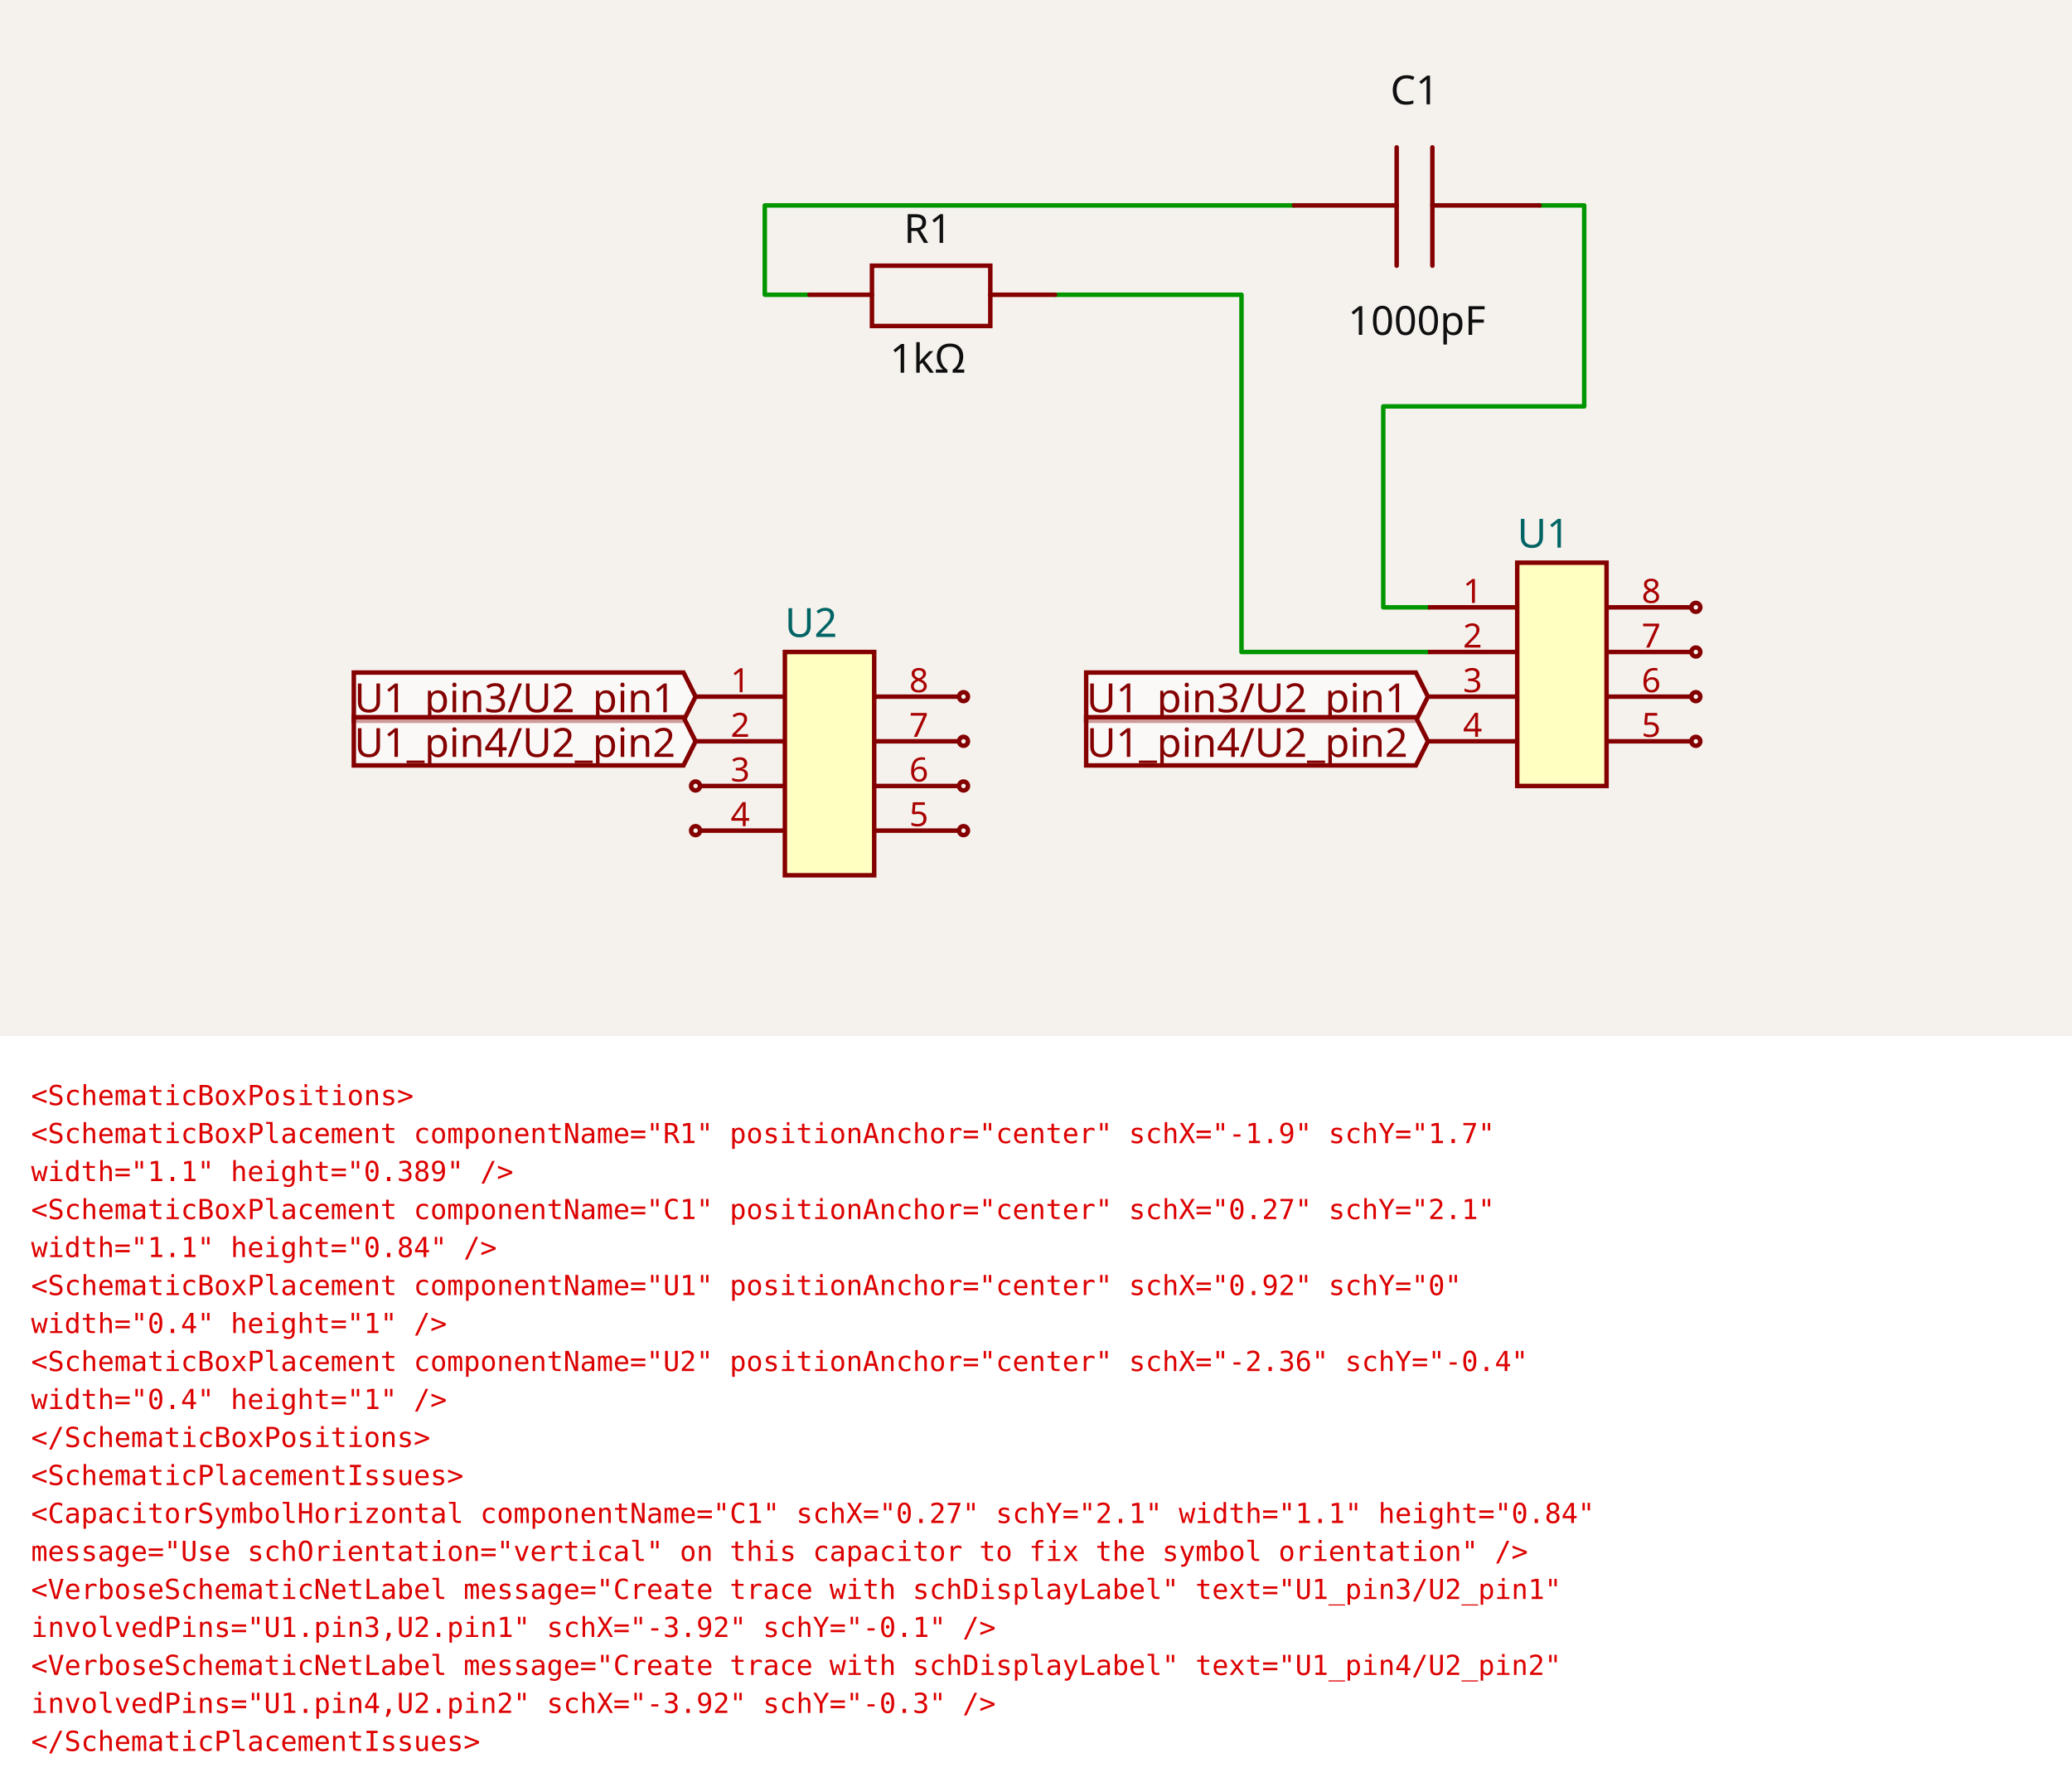
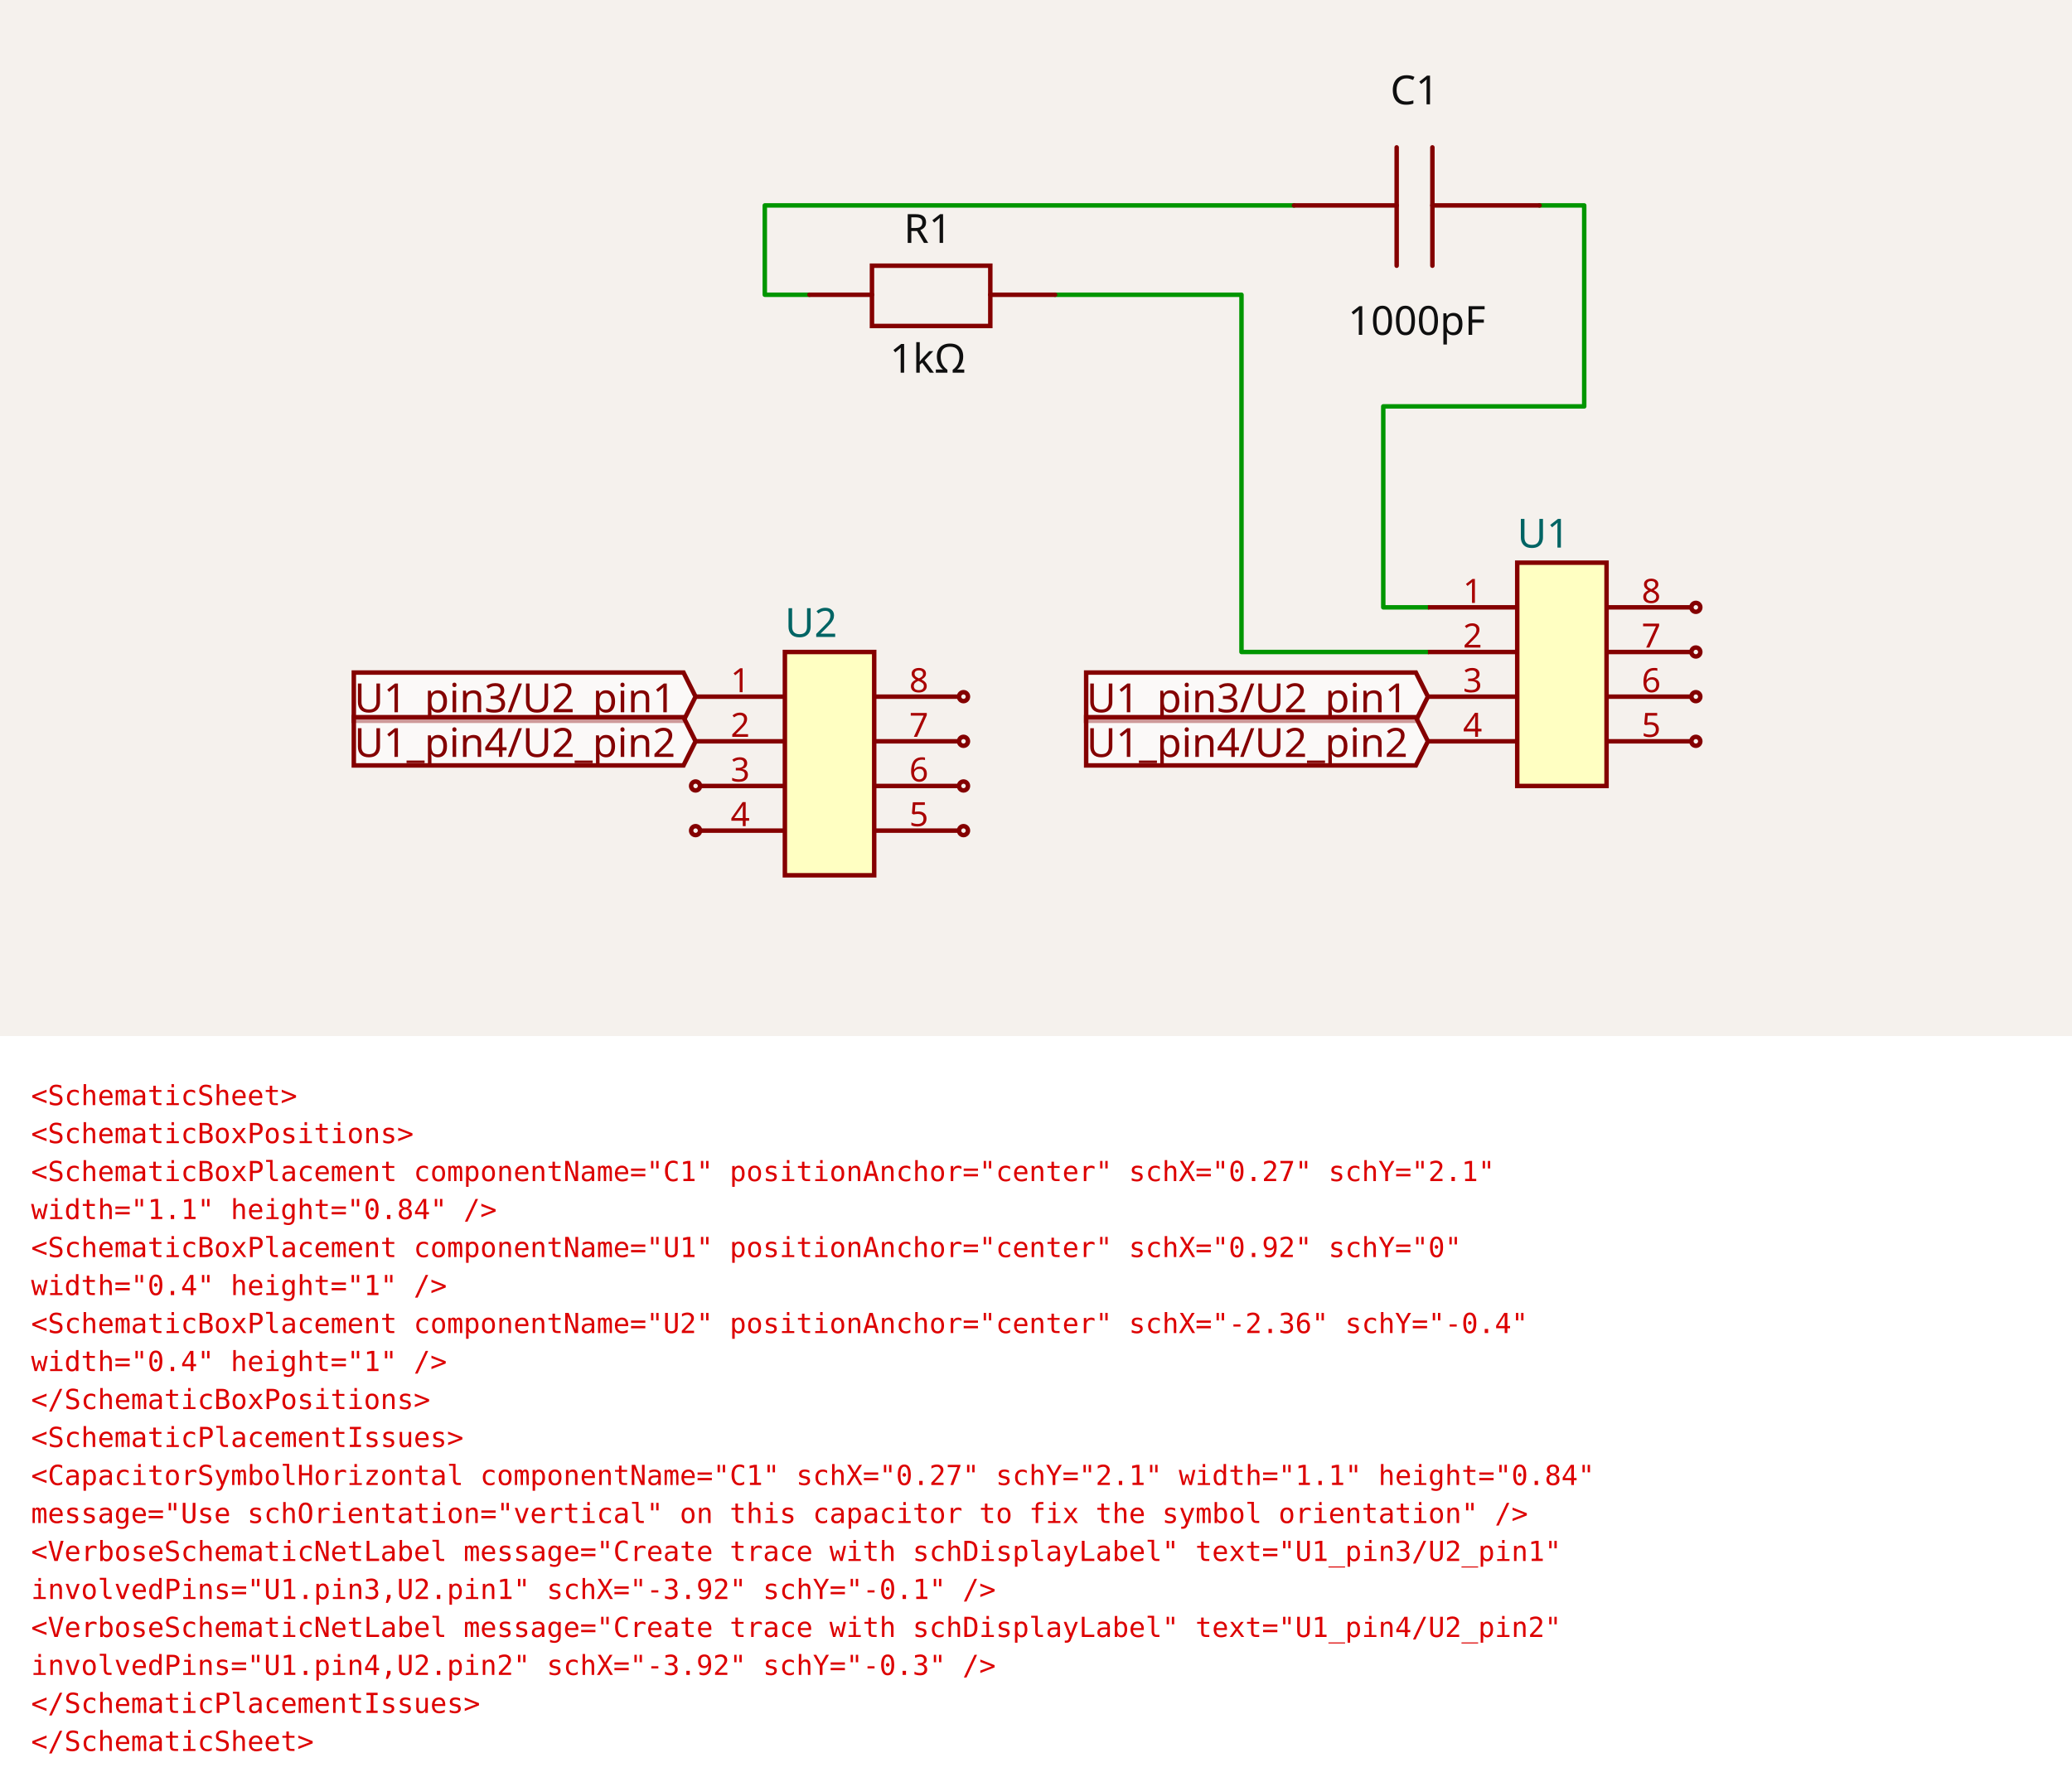
<svg xmlns="http://www.w3.org/2000/svg" width="1200" height="1032" viewBox="0 0 1200 1032" role="img" aria-label="schematic analysis fixture">
  <g transform="translate(0, 0)">
    <style>
              .boundary { fill: rgb(245, 241, 237); }
              .schematic-boundary { fill: none; stroke: #fff; }
              .component { fill: none; stroke: rgb(132, 0, 0); }
              .chip { fill: rgb(255, 255, 194); stroke: rgb(132, 0, 0); }
              .component-pin { fill: none; stroke: rgb(132, 0, 0); }
              /* Basic per-trace hover fallback */
              .trace:hover {
                filter: invert(1);
              }
              .trace:hover .trace-crossing-outline {
                opacity: 0;
              }
              .trace:hover .trace-junction {
                filter: invert(1);
              }
              /* Net-hover highlighting: when a trace or its overlays are hovered,
                 invert color for all traces (base + overlays) sharing the same
                 subcircuit connectivity key. Also hide crossing outline during hover. */
-               svg:has(:is(g.trace[data-subcircuit-connectivity-map-key="unnamedsubcircuit1330_connectivity_net1"], g.trace-overlays[data-subcircuit-connectivity-map-key="unnamedsubcircuit1330_connectivity_net1"]):hover) :is(g.trace[data-subcircuit-connectivity-map-key="unnamedsubcircuit1330_connectivity_net1"], g.trace-overlays[data-subcircuit-connectivity-map-key="unnamedsubcircuit1330_connectivity_net1"]) { filter: invert(1); }
- svg:has(:is(g.trace[data-subcircuit-connectivity-map-key="unnamedsubcircuit1330_connectivity_net1"], g.trace-overlays[data-subcircuit-connectivity-map-key="unnamedsubcircuit1330_connectivity_net1"]):hover) g.trace-overlays[data-subcircuit-connectivity-map-key="unnamedsubcircuit1330_connectivity_net1"] .trace-crossing-outline { opacity: 0; }
- svg:has(:is(g.trace[data-subcircuit-connectivity-map-key="undefined"], g.trace-overlays[data-subcircuit-connectivity-map-key="undefined"]):hover) :is(g.trace[data-subcircuit-connectivity-map-key="undefined"], g.trace-overlays[data-subcircuit-connectivity-map-key="undefined"]) { filter: invert(1); }
- svg:has(:is(g.trace[data-subcircuit-connectivity-map-key="undefined"], g.trace-overlays[data-subcircuit-connectivity-map-key="undefined"]):hover) g.trace-overlays[data-subcircuit-connectivity-map-key="undefined"] .trace-crossing-outline { opacity: 0; }
+               svg:has(:is(g.trace[data-subcircuit-connectivity-map-key="unnamedsubcircuitsubcircuit_source_group_0_connectivity_net1"], g.trace-overlays[data-subcircuit-connectivity-map-key="unnamedsubcircuitsubcircuit_source_group_0_connectivity_net1"]):hover) :is(g.trace[data-subcircuit-connectivity-map-key="unnamedsubcircuitsubcircuit_source_group_0_connectivity_net1"], g.trace-overlays[data-subcircuit-connectivity-map-key="unnamedsubcircuitsubcircuit_source_group_0_connectivity_net1"]) { filter: invert(1); }
+ svg:has(:is(g.trace[data-subcircuit-connectivity-map-key="unnamedsubcircuitsubcircuit_source_group_0_connectivity_net1"], g.trace-overlays[data-subcircuit-connectivity-map-key="unnamedsubcircuitsubcircuit_source_group_0_connectivity_net1"]):hover) g.trace-overlays[data-subcircuit-connectivity-map-key="unnamedsubcircuitsubcircuit_source_group_0_connectivity_net1"] .trace-crossing-outline { opacity: 0; }
+ svg:has(:is(g.trace[data-subcircuit-connectivity-map-key="unnamedsubcircuitsubcircuit_source_group_0_connectivity_net0"], g.trace-overlays[data-subcircuit-connectivity-map-key="unnamedsubcircuitsubcircuit_source_group_0_connectivity_net0"]):hover) :is(g.trace[data-subcircuit-connectivity-map-key="unnamedsubcircuitsubcircuit_source_group_0_connectivity_net0"], g.trace-overlays[data-subcircuit-connectivity-map-key="unnamedsubcircuitsubcircuit_source_group_0_connectivity_net0"]) { filter: invert(1); }
+ svg:has(:is(g.trace[data-subcircuit-connectivity-map-key="unnamedsubcircuitsubcircuit_source_group_0_connectivity_net0"], g.trace-overlays[data-subcircuit-connectivity-map-key="unnamedsubcircuitsubcircuit_source_group_0_connectivity_net0"]):hover) g.trace-overlays[data-subcircuit-connectivity-map-key="unnamedsubcircuitsubcircuit_source_group_0_connectivity_net0"] .trace-crossing-outline { opacity: 0; }
+ svg:has(:is(g.trace[data-subcircuit-connectivity-map-key="unnamedsubcircuitsubcircuit_source_group_0_connectivity_net2"], g.trace-overlays[data-subcircuit-connectivity-map-key="unnamedsubcircuitsubcircuit_source_group_0_connectivity_net2"]):hover) :is(g.trace[data-subcircuit-connectivity-map-key="unnamedsubcircuitsubcircuit_source_group_0_connectivity_net2"], g.trace-overlays[data-subcircuit-connectivity-map-key="unnamedsubcircuitsubcircuit_source_group_0_connectivity_net2"]) { filter: invert(1); }
+ svg:has(:is(g.trace[data-subcircuit-connectivity-map-key="unnamedsubcircuitsubcircuit_source_group_0_connectivity_net2"], g.trace-overlays[data-subcircuit-connectivity-map-key="unnamedsubcircuitsubcircuit_source_group_0_connectivity_net2"]):hover) g.trace-overlays[data-subcircuit-connectivity-map-key="unnamedsubcircuitsubcircuit_source_group_0_connectivity_net2"] .trace-crossing-outline { opacity: 0; }
              .text { font-family: sans-serif; fill: rgb(0, 150, 0); }
              .pin-number { fill: rgb(169, 0, 0); }
              .port-label { fill: rgb(0, 100, 100); }
              .component-name { fill: rgb(0, 100, 100); }
+ 
            </style>
    <rect class="boundary" x="0" y="0" width="1200" height="600" />
-     <g class="trace" data-layer="base" data-circuit-json-type="schematic_trace" data-schematic-trace-id="schematic_trace_0" data-subcircuit-connectivity-map-key="unnamedsubcircuit1330_connectivity_net1">
-       <path d="M 826.983 351.724 L 801.121 351.724 L 801.121 235.345 L 917.5 235.345 L 917.5 118.966 L 891.638 118.966" class="trace-invisible-hover-outline" stroke="rgb(0, 150, 0)" fill="none" stroke-width="20.69px" stroke-linecap="round" opacity="0" stroke-linejoin="round" />
-       <path d="M 826.983 351.724 L 801.121 351.724 L 801.121 235.345 L 917.5 235.345 L 917.5 118.966 L 891.638 118.966" stroke="rgb(0, 150, 0)" fill="none" stroke-width="2.586px" stroke-linecap="round" stroke-linejoin="round" />
-     </g>
-     <g class="trace" data-layer="base" data-circuit-json-type="schematic_trace" data-schematic-trace-id="schematic_trace_1">
-       <path d="M 749.397 118.966 L 442.931 118.966 L 442.931 170.69 L 468.793 170.69" class="trace-invisible-hover-outline" stroke="rgb(0, 150, 0)" fill="none" stroke-width="20.69px" stroke-linecap="round" opacity="0" stroke-linejoin="round" />
-       <path d="M 749.397 118.966 L 442.931 118.966 L 442.931 170.69 L 468.793 170.69" stroke="rgb(0, 150, 0)" fill="none" stroke-width="2.586px" stroke-linecap="round" stroke-linejoin="round" />
-     </g>
-     <g class="trace" data-layer="base" data-circuit-json-type="schematic_trace" data-schematic-trace-id="schematic_trace_2">
-       <path d="M 826.983 377.586 L 719.009 377.586 L 719.009 170.69 L 611.034 170.69" class="trace-invisible-hover-outline" stroke="rgb(0, 150, 0)" fill="none" stroke-width="20.69px" stroke-linecap="round" opacity="0" stroke-linejoin="round" />
-       <path d="M 826.983 377.586 L 719.009 377.586 L 719.009 170.69 L 611.034 170.69" stroke="rgb(0, 150, 0)" fill="none" stroke-width="2.586px" stroke-linecap="round" stroke-linejoin="round" />
-     </g>
-     <g class="trace-overlays" data-layer="overlay" data-circuit-json-type="schematic_trace" data-schematic-trace-id="schematic_trace_0" data-subcircuit-connectivity-map-key="unnamedsubcircuit1330_connectivity_net1" />
-     <g class="trace-overlays" data-layer="overlay" data-circuit-json-type="schematic_trace" data-schematic-trace-id="schematic_trace_1" />
-     <g class="trace-overlays" data-layer="overlay" data-circuit-json-type="schematic_trace" data-schematic-trace-id="schematic_trace_2" />
-     <g data-circuit-json-type="schematic_component" data-schematic-component-id="schematic_component_0">
-       <rect class="component-overlay" x="468.793" y="153.879" width="142.241" height="34.914" fill="transparent" />
-       <path d="M 468.793 170.69 L 505 170.69" stroke="rgb(132, 0, 0)" fill="none" stroke-width="2.586px" stroke-linecap="round" />
-       <path d="M 573.534 170.69 L 611.034 170.69" stroke="rgb(132, 0, 0)" fill="none" stroke-width="2.586px" stroke-linecap="round" />
-       <path d="M 539.914 153.879 L 573.534 153.879 L 573.534 188.793 L 505 188.793 L 505 153.879 L 539.914 153.879" stroke="rgb(132, 0, 0)" fill="none" stroke-width="2.586px" stroke-linecap="round" />
-       <text x="537.328" y="147.484" stroke="rgb(245, 241, 237)" stroke-width="2.586px" paint-order="stroke" fill="rgb(15, 15, 15)" font-family="sans-serif" text-anchor="middle" dominant-baseline="ideographic" font-size="23.276px">R1</text>
-       <text x="537.328" y="197.774" fill="rgb(15, 15, 15)" font-family="sans-serif" text-anchor="middle" dominant-baseline="hanging" font-size="23.276px">1kΩ</text>
-     </g>
-     <g data-circuit-json-type="schematic_component" data-schematic-component-id="schematic_component_1">
-       <rect class="component-overlay" x="749.397" y="85.345" width="142.241" height="68.534" fill="transparent" />
-       <path d="M 891.638 118.966 L 829.569 118.966" stroke="rgb(132, 0, 0)" fill="none" stroke-width="2.586px" stroke-linecap="round" />
-       <path d="M 808.879 118.966 L 749.397 118.966" stroke="rgb(132, 0, 0)" fill="none" stroke-width="2.586px" stroke-linecap="round" />
-       <path d="M 829.569 85.345 L 829.569 153.879" stroke="rgb(132, 0, 0)" fill="none" stroke-width="2.586px" stroke-linecap="round" />
-       <path d="M 808.879 85.345 L 808.879 153.879" stroke="rgb(132, 0, 0)" fill="none" stroke-width="2.586px" stroke-linecap="round" />
-       <text x="819.224" y="67.241" stroke="rgb(245, 241, 237)" stroke-width="2.586px" paint-order="stroke" fill="rgb(15, 15, 15)" font-family="sans-serif" text-anchor="middle" dominant-baseline="ideographic" font-size="23.276px">C1</text>
-       <text x="820.517" y="175.862" fill="rgb(15, 15, 15)" font-family="sans-serif" text-anchor="middle" dominant-baseline="hanging" font-size="23.276px">1000pF</text>
-     </g>
-     <g data-circuit-json-type="schematic_component" data-schematic-component-id="schematic_component_2">
-       <rect class="component chip" x="878.707" y="325.862" width="51.724" height="129.31" stroke-width="2.586px" fill="rgb(255, 255, 194)" stroke="rgb(132, 0, 0)" />
-       <rect class="component-overlay" x="878.707" y="325.862" width="51.724" height="129.31" fill="transparent" />
-       <text x="878.707" y="471.983" fill="#006464" text-anchor="start" dominant-baseline="middle" font-family="sans-serif" font-size="23.276px" transform="rotate(0, 878.7069, 471.9828)" />
-       <text x="878.707" y="309.052" fill="#006464" text-anchor="start" dominant-baseline="middle" font-family="sans-serif" font-size="23.276px" transform="rotate(0, 878.7069, 309.0517)">U1</text>
-       <line class="component-pin" x1="878.707" y1="351.724" x2="826.983" y2="351.724" stroke-width="2.586px" />
-       <g data-schematic-port-id="source_port_4">
+     <g class="trace sch-trace" data-layer="base" data-circuit-json-type="schematic_trace" data-schematic-trace-id="schematic_trace_0" data-subcircuit-connectivity-map-key="unnamedsubcircuitsubcircuit_source_group_0_connectivity_net1">
+       <path d="M 826.983 351.724 L 801.121 351.724 L 801.121 235.345 L 917.5 235.345 L 917.5 118.966 L 891.638 118.966" class="trace-invisible-hover-outline sch-trace-hitbox" stroke="rgb(0, 150, 0)" fill="none" stroke-width="20.69px" stroke-linecap="round" opacity="0" stroke-linejoin="round" />
+       <path class="sch-trace-path" d="M 826.983 351.724 L 801.121 351.724 L 801.121 235.345 L 917.5 235.345 L 917.5 118.966 L 891.638 118.966" stroke="rgb(0, 150, 0)" fill="none" stroke-width="2.586px" stroke-linecap="round" stroke-linejoin="round" />
+     </g>
+     <g class="trace sch-trace" data-layer="base" data-circuit-json-type="schematic_trace" data-schematic-trace-id="schematic_trace_1" data-subcircuit-connectivity-map-key="unnamedsubcircuitsubcircuit_source_group_0_connectivity_net0">
+       <path d="M 749.397 118.966 L 442.931 118.966 L 442.931 170.69 L 468.793 170.69" class="trace-invisible-hover-outline sch-trace-hitbox" stroke="rgb(0, 150, 0)" fill="none" stroke-width="20.69px" stroke-linecap="round" opacity="0" stroke-linejoin="round" />
+       <path class="sch-trace-path" d="M 749.397 118.966 L 442.931 118.966 L 442.931 170.69 L 468.793 170.69" stroke="rgb(0, 150, 0)" fill="none" stroke-width="2.586px" stroke-linecap="round" stroke-linejoin="round" />
+     </g>
+     <g class="trace sch-trace" data-layer="base" data-circuit-json-type="schematic_trace" data-schematic-trace-id="schematic_trace_2" data-subcircuit-connectivity-map-key="unnamedsubcircuitsubcircuit_source_group_0_connectivity_net2">
+       <path d="M 826.983 377.586 L 719.009 377.586 L 719.009 170.69 L 611.034 170.69" class="trace-invisible-hover-outline sch-trace-hitbox" stroke="rgb(0, 150, 0)" fill="none" stroke-width="20.69px" stroke-linecap="round" opacity="0" stroke-linejoin="round" />
+       <path class="sch-trace-path" d="M 826.983 377.586 L 719.009 377.586 L 719.009 170.69 L 611.034 170.69" stroke="rgb(0, 150, 0)" fill="none" stroke-width="2.586px" stroke-linecap="round" stroke-linejoin="round" />
+     </g>
+     <g class="trace-overlays sch-trace-overlays" data-layer="overlay" data-circuit-json-type="schematic_trace" data-schematic-trace-id="schematic_trace_0" data-subcircuit-connectivity-map-key="unnamedsubcircuitsubcircuit_source_group_0_connectivity_net1" />
+     <g class="trace-overlays sch-trace-overlays" data-layer="overlay" data-circuit-json-type="schematic_trace" data-schematic-trace-id="schematic_trace_1" data-subcircuit-connectivity-map-key="unnamedsubcircuitsubcircuit_source_group_0_connectivity_net0" />
+     <g class="trace-overlays sch-trace-overlays" data-layer="overlay" data-circuit-json-type="schematic_trace" data-schematic-trace-id="schematic_trace_2" data-subcircuit-connectivity-map-key="unnamedsubcircuitsubcircuit_source_group_0_connectivity_net2" />
+     <g class="sch-component" data-circuit-json-type="schematic_component" data-schematic-component-id="schematic_component_0">
+       <rect class="component-overlay sch-component-overlay" x="468.793" y="153.879" width="142.241" height="34.914" fill="transparent" />
+       <path class="sch-component-symbol-path" d="M 468.793 170.69 L 505 170.69" stroke="rgb(132, 0, 0)" fill="none" stroke-width="2.586px" stroke-linecap="round" />
+       <path class="sch-component-symbol-path" d="M 573.534 170.69 L 611.034 170.69" stroke="rgb(132, 0, 0)" fill="none" stroke-width="2.586px" stroke-linecap="round" />
+       <path class="sch-component-symbol-path" d="M 539.914 153.879 L 573.534 153.879 L 573.534 188.793 L 505 188.793 L 505 153.879 L 539.914 153.879" stroke="rgb(132, 0, 0)" fill="none" stroke-width="2.586px" stroke-linecap="round" />
+       <text class="sch-component-name sch-component-text" x="537.328" y="147.484" stroke="rgb(245, 241, 237)" stroke-width="2.586px" paint-order="stroke" fill="rgb(15, 15, 15)" font-family="sans-serif" text-anchor="middle" dominant-baseline="ideographic" font-size="23.276px">R1</text>
+       <text class="sch-component-text" x="537.328" y="197.774" fill="rgb(15, 15, 15)" font-family="sans-serif" text-anchor="middle" dominant-baseline="hanging" font-size="23.276px">1kΩ</text>
+     </g>
+     <g class="sch-component" data-circuit-json-type="schematic_component" data-schematic-component-id="schematic_component_1">
+       <rect class="component-overlay sch-component-overlay" x="749.397" y="85.345" width="142.241" height="68.534" fill="transparent" />
+       <path class="sch-component-symbol-path" d="M 891.638 118.966 L 829.569 118.966" stroke="rgb(132, 0, 0)" fill="none" stroke-width="2.586px" stroke-linecap="round" />
+       <path class="sch-component-symbol-path" d="M 808.879 118.966 L 749.397 118.966" stroke="rgb(132, 0, 0)" fill="none" stroke-width="2.586px" stroke-linecap="round" />
+       <path class="sch-component-symbol-path" d="M 829.569 85.345 L 829.569 153.879" stroke="rgb(132, 0, 0)" fill="none" stroke-width="2.586px" stroke-linecap="round" />
+       <path class="sch-component-symbol-path" d="M 808.879 85.345 L 808.879 153.879" stroke="rgb(132, 0, 0)" fill="none" stroke-width="2.586px" stroke-linecap="round" />
+       <text class="sch-component-name sch-component-text" x="819.224" y="67.241" stroke="rgb(245, 241, 237)" stroke-width="2.586px" paint-order="stroke" fill="rgb(15, 15, 15)" font-family="sans-serif" text-anchor="middle" dominant-baseline="ideographic" font-size="23.276px">C1</text>
+       <text class="sch-component-text" x="820.517" y="175.862" fill="rgb(15, 15, 15)" font-family="sans-serif" text-anchor="middle" dominant-baseline="hanging" font-size="23.276px">1000pF</text>
+     </g>
+     <g class="sch-component" data-circuit-json-type="schematic_component" data-schematic-component-id="schematic_component_2">
+       <rect class="component chip sch-component-body" x="878.707" y="325.862" width="51.724" height="129.31" stroke-width="2.586px" fill="rgb(255, 255, 194)" stroke="rgb(132, 0, 0)" />
+       <rect class="component-overlay sch-component-overlay" x="878.707" y="325.862" width="51.724" height="129.31" fill="transparent" />
+       <text class="sch-text" x="878.707" y="471.983" fill="#006464" text-anchor="start" dominant-baseline="middle" font-family="sans-serif" font-size="23.276px" transform="rotate(0, 878.7069, 471.9828)" />
+       <text class="sch-text" x="878.707" y="309.052" fill="#006464" text-anchor="start" dominant-baseline="middle" font-family="sans-serif" font-size="23.276px" transform="rotate(0, 878.7069, 309.0517)">U1</text>
+       <line class="component-pin sch-component-pin sch-port-line" x1="878.707" y1="351.724" x2="826.983" y2="351.724" stroke-width="2.586px" />
+       <g class="sch-port" data-schematic-port-id="source_port_4">
        <rect x="824.397" y="349.138" width="5.172" height="5.172" opacity="0" />
      </g>
-       <text class="pin-number" x="852.845" y="349.138" style="font-family: sans-serif;" fill="rgb(169, 0, 0)" text-anchor="middle" dominant-baseline="auto" font-size="19.397px" transform="">1</text>
-       <line class="component-pin" x1="878.707" y1="377.586" x2="826.983" y2="377.586" stroke-width="2.586px" />
-       <g data-schematic-port-id="source_port_5">
+       <text class="pin-number sch-pin-number" x="852.845" y="349.138" style="font-family: sans-serif;" fill="rgb(169, 0, 0)" text-anchor="middle" dominant-baseline="auto" font-size="19.397px" transform="">1</text>
+       <line class="component-pin sch-component-pin sch-port-line" x1="878.707" y1="377.586" x2="826.983" y2="377.586" stroke-width="2.586px" />
+       <g class="sch-port" data-schematic-port-id="source_port_5">
        <rect x="824.397" y="375" width="5.172" height="5.172" opacity="0" />
      </g>
-       <text class="pin-number" x="852.845" y="375" style="font-family: sans-serif;" fill="rgb(169, 0, 0)" text-anchor="middle" dominant-baseline="auto" font-size="19.397px" transform="">2</text>
-       <line class="component-pin" x1="878.707" y1="403.448" x2="826.983" y2="403.448" stroke-width="2.586px" />
-       <g data-schematic-port-id="source_port_6">
+       <text class="pin-number sch-pin-number" x="852.845" y="375" style="font-family: sans-serif;" fill="rgb(169, 0, 0)" text-anchor="middle" dominant-baseline="auto" font-size="19.397px" transform="">2</text>
+       <line class="component-pin sch-component-pin sch-port-line" x1="878.707" y1="403.448" x2="826.983" y2="403.448" stroke-width="2.586px" />
+       <g class="sch-port" data-schematic-port-id="source_port_6">
        <rect x="824.397" y="400.862" width="5.172" height="5.172" opacity="0" />
      </g>
-       <text class="pin-number" x="852.845" y="400.862" style="font-family: sans-serif;" fill="rgb(169, 0, 0)" text-anchor="middle" dominant-baseline="auto" font-size="19.397px" transform="">3</text>
-       <line class="component-pin" x1="878.707" y1="429.31" x2="826.983" y2="429.31" stroke-width="2.586px" />
-       <g data-schematic-port-id="source_port_7">
+       <text class="pin-number sch-pin-number" x="852.845" y="400.862" style="font-family: sans-serif;" fill="rgb(169, 0, 0)" text-anchor="middle" dominant-baseline="auto" font-size="19.397px" transform="">3</text>
+       <line class="component-pin sch-component-pin sch-port-line" x1="878.707" y1="429.31" x2="826.983" y2="429.31" stroke-width="2.586px" />
+       <g class="sch-port" data-schematic-port-id="source_port_7">
        <rect x="824.397" y="426.724" width="5.172" height="5.172" opacity="0" />
      </g>
-       <text class="pin-number" x="852.845" y="426.724" style="font-family: sans-serif;" fill="rgb(169, 0, 0)" text-anchor="middle" dominant-baseline="auto" font-size="19.397px" transform="">4</text>
-       <line class="component-pin" x1="930.431" y1="429.31" x2="979.569" y2="429.31" stroke-width="2.586px" />
-       <g data-schematic-port-id="source_port_8">
-         <circle class="component-pin" cx="982.155" cy="429.31" r="2.586" stroke-width="2.586px" />
+       <text class="pin-number sch-pin-number" x="852.845" y="426.724" style="font-family: sans-serif;" fill="rgb(169, 0, 0)" text-anchor="middle" dominant-baseline="auto" font-size="19.397px" transform="">4</text>
+       <line class="component-pin sch-component-pin sch-port-line" x1="930.431" y1="429.31" x2="979.569" y2="429.31" stroke-width="2.586px" />
+       <g class="sch-port" data-schematic-port-id="source_port_8">
+         <circle class="component-pin sch-component-pin sch-port-terminal" cx="982.155" cy="429.31" r="2.586" stroke-width="2.586px" />
        <rect x="979.569" y="426.724" width="5.172" height="5.172" opacity="0" />
      </g>
-       <text class="pin-number" x="956.293" y="426.724" style="font-family: sans-serif;" fill="rgb(169, 0, 0)" text-anchor="middle" dominant-baseline="auto" font-size="19.397px" transform="">5</text>
-       <line class="component-pin" x1="930.431" y1="403.448" x2="979.569" y2="403.448" stroke-width="2.586px" />
-       <g data-schematic-port-id="source_port_9">
-         <circle class="component-pin" cx="982.155" cy="403.448" r="2.586" stroke-width="2.586px" />
+       <text class="pin-number sch-pin-number" x="956.293" y="426.724" style="font-family: sans-serif;" fill="rgb(169, 0, 0)" text-anchor="middle" dominant-baseline="auto" font-size="19.397px" transform="">5</text>
+       <line class="component-pin sch-component-pin sch-port-line" x1="930.431" y1="403.448" x2="979.569" y2="403.448" stroke-width="2.586px" />
+       <g class="sch-port" data-schematic-port-id="source_port_9">
+         <circle class="component-pin sch-component-pin sch-port-terminal" cx="982.155" cy="403.448" r="2.586" stroke-width="2.586px" />
        <rect x="979.569" y="400.862" width="5.172" height="5.172" opacity="0" />
      </g>
-       <text class="pin-number" x="956.293" y="400.862" style="font-family: sans-serif;" fill="rgb(169, 0, 0)" text-anchor="middle" dominant-baseline="auto" font-size="19.397px" transform="">6</text>
-       <line class="component-pin" x1="930.431" y1="377.586" x2="979.569" y2="377.586" stroke-width="2.586px" />
-       <g data-schematic-port-id="source_port_10">
-         <circle class="component-pin" cx="982.155" cy="377.586" r="2.586" stroke-width="2.586px" />
+       <text class="pin-number sch-pin-number" x="956.293" y="400.862" style="font-family: sans-serif;" fill="rgb(169, 0, 0)" text-anchor="middle" dominant-baseline="auto" font-size="19.397px" transform="">6</text>
+       <line class="component-pin sch-component-pin sch-port-line" x1="930.431" y1="377.586" x2="979.569" y2="377.586" stroke-width="2.586px" />
+       <g class="sch-port" data-schematic-port-id="source_port_10">
+         <circle class="component-pin sch-component-pin sch-port-terminal" cx="982.155" cy="377.586" r="2.586" stroke-width="2.586px" />
        <rect x="979.569" y="375" width="5.172" height="5.172" opacity="0" />
      </g>
-       <text class="pin-number" x="956.293" y="375" style="font-family: sans-serif;" fill="rgb(169, 0, 0)" text-anchor="middle" dominant-baseline="auto" font-size="19.397px" transform="">7</text>
-       <line class="component-pin" x1="930.431" y1="351.724" x2="979.569" y2="351.724" stroke-width="2.586px" />
-       <g data-schematic-port-id="source_port_11">
-         <circle class="component-pin" cx="982.155" cy="351.724" r="2.586" stroke-width="2.586px" />
+       <text class="pin-number sch-pin-number" x="956.293" y="375" style="font-family: sans-serif;" fill="rgb(169, 0, 0)" text-anchor="middle" dominant-baseline="auto" font-size="19.397px" transform="">7</text>
+       <line class="component-pin sch-component-pin sch-port-line" x1="930.431" y1="351.724" x2="979.569" y2="351.724" stroke-width="2.586px" />
+       <g class="sch-port" data-schematic-port-id="source_port_11">
+         <circle class="component-pin sch-component-pin sch-port-terminal" cx="982.155" cy="351.724" r="2.586" stroke-width="2.586px" />
        <rect x="979.569" y="349.138" width="5.172" height="5.172" opacity="0" />
      </g>
-       <text class="pin-number" x="956.293" y="349.138" style="font-family: sans-serif;" fill="rgb(169, 0, 0)" text-anchor="middle" dominant-baseline="auto" font-size="19.397px" transform="">8</text>
-     </g>
-     <g data-circuit-json-type="schematic_component" data-schematic-component-id="schematic_component_3">
-       <rect class="component chip" x="454.569" y="377.586" width="51.724" height="129.31" stroke-width="2.586px" fill="rgb(255, 255, 194)" stroke="rgb(132, 0, 0)" />
-       <rect class="component-overlay" x="454.569" y="377.586" width="51.724" height="129.31" fill="transparent" />
-       <text x="454.569" y="523.707" fill="#006464" text-anchor="start" dominant-baseline="middle" font-family="sans-serif" font-size="23.276px" transform="rotate(0, 454.569, 523.7069)" />
-       <text x="454.569" y="360.776" fill="#006464" text-anchor="start" dominant-baseline="middle" font-family="sans-serif" font-size="23.276px" transform="rotate(0, 454.569, 360.7759)">U2</text>
-       <line class="component-pin" x1="454.569" y1="403.448" x2="402.845" y2="403.448" stroke-width="2.586px" />
-       <g data-schematic-port-id="source_port_12">
+       <text class="pin-number sch-pin-number" x="956.293" y="349.138" style="font-family: sans-serif;" fill="rgb(169, 0, 0)" text-anchor="middle" dominant-baseline="auto" font-size="19.397px" transform="">8</text>
+     </g>
+     <g class="sch-component" data-circuit-json-type="schematic_component" data-schematic-component-id="schematic_component_3">
+       <rect class="component chip sch-component-body" x="454.569" y="377.586" width="51.724" height="129.31" stroke-width="2.586px" fill="rgb(255, 255, 194)" stroke="rgb(132, 0, 0)" />
+       <rect class="component-overlay sch-component-overlay" x="454.569" y="377.586" width="51.724" height="129.31" fill="transparent" />
+       <text class="sch-text" x="454.569" y="523.707" fill="#006464" text-anchor="start" dominant-baseline="middle" font-family="sans-serif" font-size="23.276px" transform="rotate(0, 454.569, 523.7069)" />
+       <text class="sch-text" x="454.569" y="360.776" fill="#006464" text-anchor="start" dominant-baseline="middle" font-family="sans-serif" font-size="23.276px" transform="rotate(0, 454.569, 360.7759)">U2</text>
+       <line class="component-pin sch-component-pin sch-port-line" x1="454.569" y1="403.448" x2="402.845" y2="403.448" stroke-width="2.586px" />
+       <g class="sch-port" data-schematic-port-id="source_port_12">
        <rect x="400.259" y="400.862" width="5.172" height="5.172" opacity="0" />
      </g>
-       <text class="pin-number" x="428.707" y="400.862" style="font-family: sans-serif;" fill="rgb(169, 0, 0)" text-anchor="middle" dominant-baseline="auto" font-size="19.397px" transform="">1</text>
-       <line class="component-pin" x1="454.569" y1="429.31" x2="402.845" y2="429.31" stroke-width="2.586px" />
-       <g data-schematic-port-id="source_port_13">
+       <text class="pin-number sch-pin-number" x="428.707" y="400.862" style="font-family: sans-serif;" fill="rgb(169, 0, 0)" text-anchor="middle" dominant-baseline="auto" font-size="19.397px" transform="">1</text>
+       <line class="component-pin sch-component-pin sch-port-line" x1="454.569" y1="429.31" x2="402.845" y2="429.31" stroke-width="2.586px" />
+       <g class="sch-port" data-schematic-port-id="source_port_13">
        <rect x="400.259" y="426.724" width="5.172" height="5.172" opacity="0" />
      </g>
-       <text class="pin-number" x="428.707" y="426.724" style="font-family: sans-serif;" fill="rgb(169, 0, 0)" text-anchor="middle" dominant-baseline="auto" font-size="19.397px" transform="">2</text>
-       <line class="component-pin" x1="454.569" y1="455.172" x2="405.431" y2="455.172" stroke-width="2.586px" />
-       <g data-schematic-port-id="source_port_14">
-         <circle class="component-pin" cx="402.845" cy="455.172" r="2.586" stroke-width="2.586px" />
+       <text class="pin-number sch-pin-number" x="428.707" y="426.724" style="font-family: sans-serif;" fill="rgb(169, 0, 0)" text-anchor="middle" dominant-baseline="auto" font-size="19.397px" transform="">2</text>
+       <line class="component-pin sch-component-pin sch-port-line" x1="454.569" y1="455.172" x2="405.431" y2="455.172" stroke-width="2.586px" />
+       <g class="sch-port" data-schematic-port-id="source_port_14">
+         <circle class="component-pin sch-component-pin sch-port-terminal" cx="402.845" cy="455.172" r="2.586" stroke-width="2.586px" />
        <rect x="400.259" y="452.586" width="5.172" height="5.172" opacity="0" />
      </g>
-       <text class="pin-number" x="428.707" y="452.586" style="font-family: sans-serif;" fill="rgb(169, 0, 0)" text-anchor="middle" dominant-baseline="auto" font-size="19.397px" transform="">3</text>
-       <line class="component-pin" x1="454.569" y1="481.034" x2="405.431" y2="481.034" stroke-width="2.586px" />
-       <g data-schematic-port-id="source_port_15">
-         <circle class="component-pin" cx="402.845" cy="481.034" r="2.586" stroke-width="2.586px" />
+       <text class="pin-number sch-pin-number" x="428.707" y="452.586" style="font-family: sans-serif;" fill="rgb(169, 0, 0)" text-anchor="middle" dominant-baseline="auto" font-size="19.397px" transform="">3</text>
+       <line class="component-pin sch-component-pin sch-port-line" x1="454.569" y1="481.034" x2="405.431" y2="481.034" stroke-width="2.586px" />
+       <g class="sch-port" data-schematic-port-id="source_port_15">
+         <circle class="component-pin sch-component-pin sch-port-terminal" cx="402.845" cy="481.034" r="2.586" stroke-width="2.586px" />
        <rect x="400.259" y="478.448" width="5.172" height="5.172" opacity="0" />
      </g>
-       <text class="pin-number" x="428.707" y="478.448" style="font-family: sans-serif;" fill="rgb(169, 0, 0)" text-anchor="middle" dominant-baseline="auto" font-size="19.397px" transform="">4</text>
-       <line class="component-pin" x1="506.293" y1="481.034" x2="555.431" y2="481.034" stroke-width="2.586px" />
-       <g data-schematic-port-id="source_port_16">
-         <circle class="component-pin" cx="558.017" cy="481.034" r="2.586" stroke-width="2.586px" />
+       <text class="pin-number sch-pin-number" x="428.707" y="478.448" style="font-family: sans-serif;" fill="rgb(169, 0, 0)" text-anchor="middle" dominant-baseline="auto" font-size="19.397px" transform="">4</text>
+       <line class="component-pin sch-component-pin sch-port-line" x1="506.293" y1="481.034" x2="555.431" y2="481.034" stroke-width="2.586px" />
+       <g class="sch-port" data-schematic-port-id="source_port_16">
+         <circle class="component-pin sch-component-pin sch-port-terminal" cx="558.017" cy="481.034" r="2.586" stroke-width="2.586px" />
        <rect x="555.431" y="478.448" width="5.172" height="5.172" opacity="0" />
      </g>
-       <text class="pin-number" x="532.155" y="478.448" style="font-family: sans-serif;" fill="rgb(169, 0, 0)" text-anchor="middle" dominant-baseline="auto" font-size="19.397px" transform="">5</text>
-       <line class="component-pin" x1="506.293" y1="455.172" x2="555.431" y2="455.172" stroke-width="2.586px" />
-       <g data-schematic-port-id="source_port_17">
-         <circle class="component-pin" cx="558.017" cy="455.172" r="2.586" stroke-width="2.586px" />
+       <text class="pin-number sch-pin-number" x="532.155" y="478.448" style="font-family: sans-serif;" fill="rgb(169, 0, 0)" text-anchor="middle" dominant-baseline="auto" font-size="19.397px" transform="">5</text>
+       <line class="component-pin sch-component-pin sch-port-line" x1="506.293" y1="455.172" x2="555.431" y2="455.172" stroke-width="2.586px" />
+       <g class="sch-port" data-schematic-port-id="source_port_17">
+         <circle class="component-pin sch-component-pin sch-port-terminal" cx="558.017" cy="455.172" r="2.586" stroke-width="2.586px" />
        <rect x="555.431" y="452.586" width="5.172" height="5.172" opacity="0" />
      </g>
-       <text class="pin-number" x="532.155" y="452.586" style="font-family: sans-serif;" fill="rgb(169, 0, 0)" text-anchor="middle" dominant-baseline="auto" font-size="19.397px" transform="">6</text>
-       <line class="component-pin" x1="506.293" y1="429.31" x2="555.431" y2="429.31" stroke-width="2.586px" />
-       <g data-schematic-port-id="source_port_18">
-         <circle class="component-pin" cx="558.017" cy="429.31" r="2.586" stroke-width="2.586px" />
+       <text class="pin-number sch-pin-number" x="532.155" y="452.586" style="font-family: sans-serif;" fill="rgb(169, 0, 0)" text-anchor="middle" dominant-baseline="auto" font-size="19.397px" transform="">6</text>
+       <line class="component-pin sch-component-pin sch-port-line" x1="506.293" y1="429.31" x2="555.431" y2="429.31" stroke-width="2.586px" />
+       <g class="sch-port" data-schematic-port-id="source_port_18">
+         <circle class="component-pin sch-component-pin sch-port-terminal" cx="558.017" cy="429.31" r="2.586" stroke-width="2.586px" />
        <rect x="555.431" y="426.724" width="5.172" height="5.172" opacity="0" />
      </g>
-       <text class="pin-number" x="532.155" y="426.724" style="font-family: sans-serif;" fill="rgb(169, 0, 0)" text-anchor="middle" dominant-baseline="auto" font-size="19.397px" transform="">7</text>
-       <line class="component-pin" x1="506.293" y1="403.448" x2="555.431" y2="403.448" stroke-width="2.586px" />
-       <g data-schematic-port-id="source_port_19">
-         <circle class="component-pin" cx="558.017" cy="403.448" r="2.586" stroke-width="2.586px" />
+       <text class="pin-number sch-pin-number" x="532.155" y="426.724" style="font-family: sans-serif;" fill="rgb(169, 0, 0)" text-anchor="middle" dominant-baseline="auto" font-size="19.397px" transform="">7</text>
+       <line class="component-pin sch-component-pin sch-port-line" x1="506.293" y1="403.448" x2="555.431" y2="403.448" stroke-width="2.586px" />
+       <g class="sch-port" data-schematic-port-id="source_port_19">
+         <circle class="component-pin sch-component-pin sch-port-terminal" cx="558.017" cy="403.448" r="2.586" stroke-width="2.586px" />
        <rect x="555.431" y="400.862" width="5.172" height="5.172" opacity="0" />
      </g>
-       <text class="pin-number" x="532.155" y="400.862" style="font-family: sans-serif;" fill="rgb(169, 0, 0)" text-anchor="middle" dominant-baseline="auto" font-size="19.397px" transform="">8</text>
-     </g>
-     <g class="schematic-port-hover" data-schematic-port-id="source_port_0">
+       <text class="pin-number sch-pin-number" x="532.155" y="400.862" style="font-family: sans-serif;" fill="rgb(169, 0, 0)" text-anchor="middle" dominant-baseline="auto" font-size="19.397px" transform="">8</text>
+     </g>
+     <g class="schematic-port-hover sch-port-hover" data-schematic-port-id="source_port_0">
      <circle cx="468.793" cy="170.69" r="5.172" fill="red" opacity="0" />
    </g>
-     <g class="schematic-port-hover" data-schematic-port-id="source_port_1">
+     <g class="schematic-port-hover sch-port-hover" data-schematic-port-id="source_port_1">
      <circle cx="611.034" cy="170.69" r="5.172" fill="red" opacity="0" />
    </g>
-     <g class="schematic-port-hover" data-schematic-port-id="source_port_2">
+     <g class="schematic-port-hover sch-port-hover" data-schematic-port-id="source_port_2">
      <circle cx="749.397" cy="118.966" r="5.172" fill="red" opacity="0" />
    </g>
-     <g class="schematic-port-hover" data-schematic-port-id="source_port_3">
+     <g class="schematic-port-hover sch-port-hover" data-schematic-port-id="source_port_3">
      <circle cx="891.638" cy="118.966" r="5.172" fill="red" opacity="0" />
    </g>
-     <g class="schematic-port-hover" data-schematic-port-id="source_port_4">
+     <g class="schematic-port-hover sch-port-hover" data-schematic-port-id="source_port_4">
      <circle cx="826.983" cy="351.724" r="5.172" fill="red" opacity="0" />
    </g>
-     <g class="schematic-port-hover" data-schematic-port-id="source_port_5">
+     <g class="schematic-port-hover sch-port-hover" data-schematic-port-id="source_port_5">
      <circle cx="826.983" cy="377.586" r="5.172" fill="red" opacity="0" />
    </g>
-     <g class="schematic-port-hover" data-schematic-port-id="source_port_6">
+     <g class="schematic-port-hover sch-port-hover" data-schematic-port-id="source_port_6">
      <circle cx="826.983" cy="403.448" r="5.172" fill="red" opacity="0" />
    </g>
-     <g class="schematic-port-hover" data-schematic-port-id="source_port_7">
+     <g class="schematic-port-hover sch-port-hover" data-schematic-port-id="source_port_7">
      <circle cx="826.983" cy="429.31" r="5.172" fill="red" opacity="0" />
    </g>
-     <g class="schematic-port-hover" data-schematic-port-id="source_port_8">
+     <g class="schematic-port-hover sch-port-hover" data-schematic-port-id="source_port_8">
      <circle cx="982.155" cy="429.31" r="5.172" fill="red" opacity="0" />
    </g>
-     <g class="schematic-port-hover" data-schematic-port-id="source_port_9">
+     <g class="schematic-port-hover sch-port-hover" data-schematic-port-id="source_port_9">
      <circle cx="982.155" cy="403.448" r="5.172" fill="red" opacity="0" />
    </g>
-     <g class="schematic-port-hover" data-schematic-port-id="source_port_10">
+     <g class="schematic-port-hover sch-port-hover" data-schematic-port-id="source_port_10">
      <circle cx="982.155" cy="377.586" r="5.172" fill="red" opacity="0" />
    </g>
-     <g class="schematic-port-hover" data-schematic-port-id="source_port_11">
+     <g class="schematic-port-hover sch-port-hover" data-schematic-port-id="source_port_11">
      <circle cx="982.155" cy="351.724" r="5.172" fill="red" opacity="0" />
    </g>
-     <g class="schematic-port-hover" data-schematic-port-id="source_port_12">
+     <g class="schematic-port-hover sch-port-hover" data-schematic-port-id="source_port_12">
      <circle cx="402.845" cy="403.448" r="5.172" fill="red" opacity="0" />
    </g>
-     <g class="schematic-port-hover" data-schematic-port-id="source_port_13">
+     <g class="schematic-port-hover sch-port-hover" data-schematic-port-id="source_port_13">
      <circle cx="402.845" cy="429.31" r="5.172" fill="red" opacity="0" />
    </g>
-     <g class="schematic-port-hover" data-schematic-port-id="source_port_14">
+     <g class="schematic-port-hover sch-port-hover" data-schematic-port-id="source_port_14">
      <circle cx="402.845" cy="455.172" r="5.172" fill="red" opacity="0" />
    </g>
-     <g class="schematic-port-hover" data-schematic-port-id="source_port_15">
+     <g class="schematic-port-hover sch-port-hover" data-schematic-port-id="source_port_15">
      <circle cx="402.845" cy="481.034" r="5.172" fill="red" opacity="0" />
    </g>
-     <g class="schematic-port-hover" data-schematic-port-id="source_port_16">
+     <g class="schematic-port-hover sch-port-hover" data-schematic-port-id="source_port_16">
      <circle cx="558.017" cy="481.034" r="5.172" fill="red" opacity="0" />
    </g>
-     <g class="schematic-port-hover" data-schematic-port-id="source_port_17">
+     <g class="schematic-port-hover sch-port-hover" data-schematic-port-id="source_port_17">
      <circle cx="558.017" cy="455.172" r="5.172" fill="red" opacity="0" />
    </g>
-     <g class="schematic-port-hover" data-schematic-port-id="source_port_18">
+     <g class="schematic-port-hover sch-port-hover" data-schematic-port-id="source_port_18">
      <circle cx="558.017" cy="429.31" r="5.172" fill="red" opacity="0" />
    </g>
-     <g class="schematic-port-hover" data-schematic-port-id="source_port_19">
+     <g class="schematic-port-hover sch-port-hover" data-schematic-port-id="source_port_19">
      <circle cx="558.017" cy="403.448" r="5.172" fill="red" opacity="0" />
    </g>
-     <path class="net-label" d="     M 402.845,403.448     L 395.862,417.414     L 204.914,417.414     L 204.914,389.483     L 395.862,389.483     Z   " fill="rgba(255, 255, 255, 0.6)" stroke="rgb(132, 0, 0)" stroke-width="2.586px" />
-     <text class="net-label-text" x="391.207" y="403.448" fill="rgb(132, 0, 0)" text-anchor="end" dominant-baseline="central" font-family="sans-serif" font-variant-numeric="tabular-nums" font-size="23.276px" transform="">U1_pin3/U2_pin1</text>
-     <path class="net-label" d="     M 826.983,403.448     L 820,417.414     L 629.052,417.414     L 629.052,389.483     L 820,389.483     Z   " fill="rgba(255, 255, 255, 0.6)" stroke="rgb(132, 0, 0)" stroke-width="2.586px" />
-     <text class="net-label-text" x="815.345" y="403.448" fill="rgb(132, 0, 0)" text-anchor="end" dominant-baseline="central" font-family="sans-serif" font-variant-numeric="tabular-nums" font-size="23.276px" transform="">U1_pin3/U2_pin1</text>
-     <path class="net-label" d="     M 402.845,429.31     L 395.862,443.276     L 204.914,443.276     L 204.914,415.345     L 395.862,415.345     Z   " fill="rgba(255, 255, 255, 0.6)" stroke="rgb(132, 0, 0)" stroke-width="2.586px" />
-     <text class="net-label-text" x="391.207" y="429.31" fill="rgb(132, 0, 0)" text-anchor="end" dominant-baseline="central" font-family="sans-serif" font-variant-numeric="tabular-nums" font-size="23.276px" transform="">U1_pin4/U2_pin2</text>
-     <path class="net-label" d="     M 826.983,429.31     L 820,443.276     L 629.052,443.276     L 629.052,415.345     L 820,415.345     Z   " fill="rgba(255, 255, 255, 0.6)" stroke="rgb(132, 0, 0)" stroke-width="2.586px" />
-     <text class="net-label-text" x="815.345" y="429.31" fill="rgb(132, 0, 0)" text-anchor="end" dominant-baseline="central" font-family="sans-serif" font-variant-numeric="tabular-nums" font-size="23.276px" transform="">U1_pin4/U2_pin2</text>
+     <path class="net-label sch-net-label" d="     M 402.845,403.448     L 395.862,417.414     L 204.914,417.414     L 204.914,389.483     L 395.862,389.483     Z   " fill="rgba(255, 255, 255, 0.6)" stroke="rgb(132, 0, 0)" stroke-width="2.586px" />
+     <text class="net-label-text sch-net-label-text" x="391.207" y="403.448" fill="rgb(132, 0, 0)" text-anchor="end" dominant-baseline="central" font-family="sans-serif" font-variant-numeric="tabular-nums" font-size="23.276px" transform="">U1_pin3/U2_pin1</text>
+     <path class="net-label sch-net-label" d="     M 826.983,403.448     L 820,417.414     L 629.052,417.414     L 629.052,389.483     L 820,389.483     Z   " fill="rgba(255, 255, 255, 0.6)" stroke="rgb(132, 0, 0)" stroke-width="2.586px" />
+     <text class="net-label-text sch-net-label-text" x="815.345" y="403.448" fill="rgb(132, 0, 0)" text-anchor="end" dominant-baseline="central" font-family="sans-serif" font-variant-numeric="tabular-nums" font-size="23.276px" transform="">U1_pin3/U2_pin1</text>
+     <path class="net-label sch-net-label" d="     M 402.845,429.31     L 395.862,443.276     L 204.914,443.276     L 204.914,415.345     L 395.862,415.345     Z   " fill="rgba(255, 255, 255, 0.6)" stroke="rgb(132, 0, 0)" stroke-width="2.586px" />
+     <text class="net-label-text sch-net-label-text" x="391.207" y="429.31" fill="rgb(132, 0, 0)" text-anchor="end" dominant-baseline="central" font-family="sans-serif" font-variant-numeric="tabular-nums" font-size="23.276px" transform="">U1_pin4/U2_pin2</text>
+     <path class="net-label sch-net-label" d="     M 826.983,429.31     L 820,443.276     L 629.052,443.276     L 629.052,415.345     L 820,415.345     Z   " fill="rgba(255, 255, 255, 0.6)" stroke="rgb(132, 0, 0)" stroke-width="2.586px" />
+     <text class="net-label-text sch-net-label-text" x="815.345" y="429.31" fill="rgb(132, 0, 0)" text-anchor="end" dominant-baseline="central" font-family="sans-serif" font-variant-numeric="tabular-nums" font-size="23.276px" transform="">U1_pin4/U2_pin2</text>
  </g>
  <g transform="translate(0, 600) scale(1, 1) translate(0, 0)">
    <rect width="100%" height="100%" fill="#fff" />
    <text x="18" y="40" fill="#d00" font-family="Menlo, Consolas, monospace" font-size="16">
-       <tspan x="18" dy="0">&lt;SchematicBoxPositions&gt;</tspan>
-       <tspan x="18" dy="22">&lt;SchematicBoxPlacement componentName="R1" positionAnchor="center" schX="-1.9" schY="1.7"</tspan>
-       <tspan x="18" dy="22">  width="1.1" height="0.389" /&gt;</tspan>
+       <tspan x="18" dy="0">&lt;SchematicSheet&gt;</tspan>
+       <tspan x="18" dy="22">&lt;SchematicBoxPositions&gt;</tspan>
      <tspan x="18" dy="22">&lt;SchematicBoxPlacement componentName="C1" positionAnchor="center" schX="0.27" schY="2.1"</tspan>
      <tspan x="18" dy="22">  width="1.1" height="0.84" /&gt;</tspan>
      <tspan x="18" dy="22">&lt;SchematicBoxPlacement componentName="U1" positionAnchor="center" schX="0.92" schY="0"</tspan>
      <tspan x="18" dy="22">  width="0.4" height="1" /&gt;</tspan>
      <tspan x="18" dy="22">&lt;SchematicBoxPlacement componentName="U2" positionAnchor="center" schX="-2.36" schY="-0.4"</tspan>
      <tspan x="18" dy="22">  width="0.4" height="1" /&gt;</tspan>
      <tspan x="18" dy="22">&lt;/SchematicBoxPositions&gt;</tspan>
      <tspan x="18" dy="22">&lt;SchematicPlacementIssues&gt;</tspan>
      <tspan x="18" dy="22">&lt;CapacitorSymbolHorizontal componentName="C1" schX="0.27" schY="2.1" width="1.1" height="0.84"</tspan>
      <tspan x="18" dy="22">  message="Use schOrientation="vertical" on this capacitor to fix the symbol orientation" /&gt;</tspan>
      <tspan x="18" dy="22">&lt;VerboseSchematicNetLabel message="Create trace with schDisplayLabel" text="U1_pin3/U2_pin1"</tspan>
      <tspan x="18" dy="22">  involvedPins="U1.pin3,U2.pin1" schX="-3.92" schY="-0.1" /&gt;</tspan>
      <tspan x="18" dy="22">&lt;VerboseSchematicNetLabel message="Create trace with schDisplayLabel" text="U1_pin4/U2_pin2"</tspan>
      <tspan x="18" dy="22">  involvedPins="U1.pin4,U2.pin2" schX="-3.92" schY="-0.3" /&gt;</tspan>
      <tspan x="18" dy="22">&lt;/SchematicPlacementIssues&gt;</tspan>
+       <tspan x="18" dy="22">&lt;/SchematicSheet&gt;</tspan>
    </text>
  </g>
</svg>
